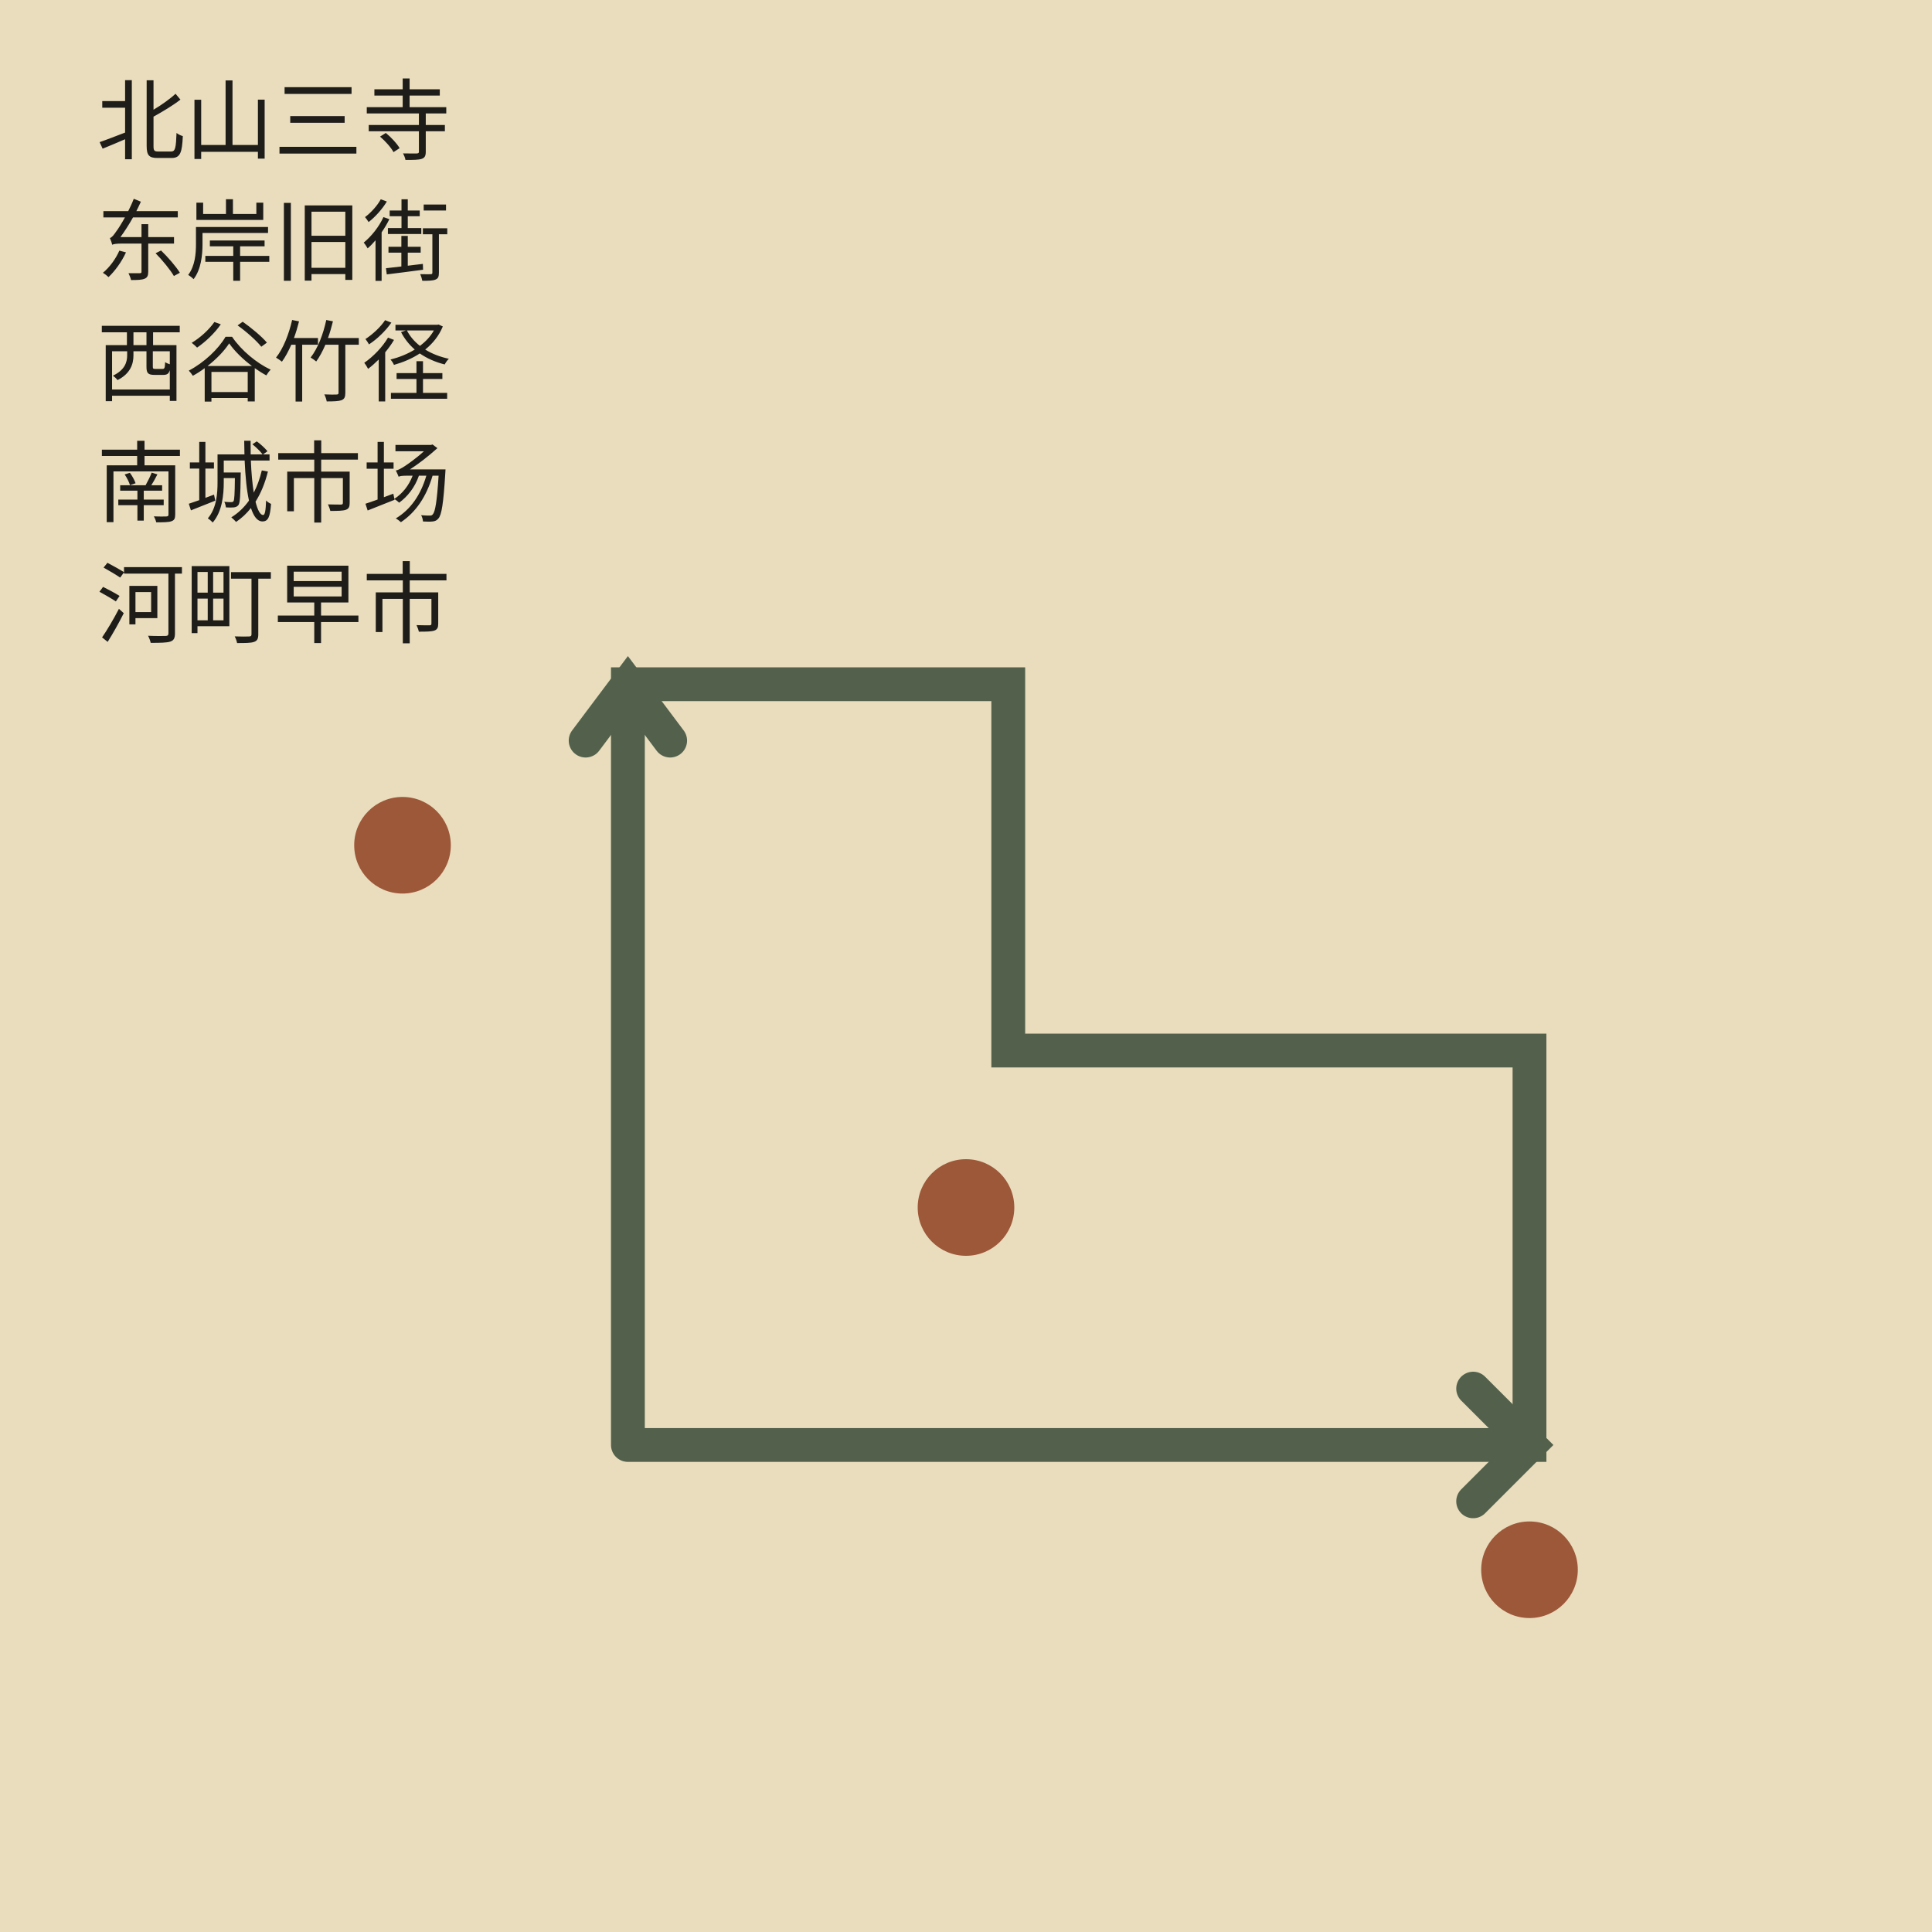
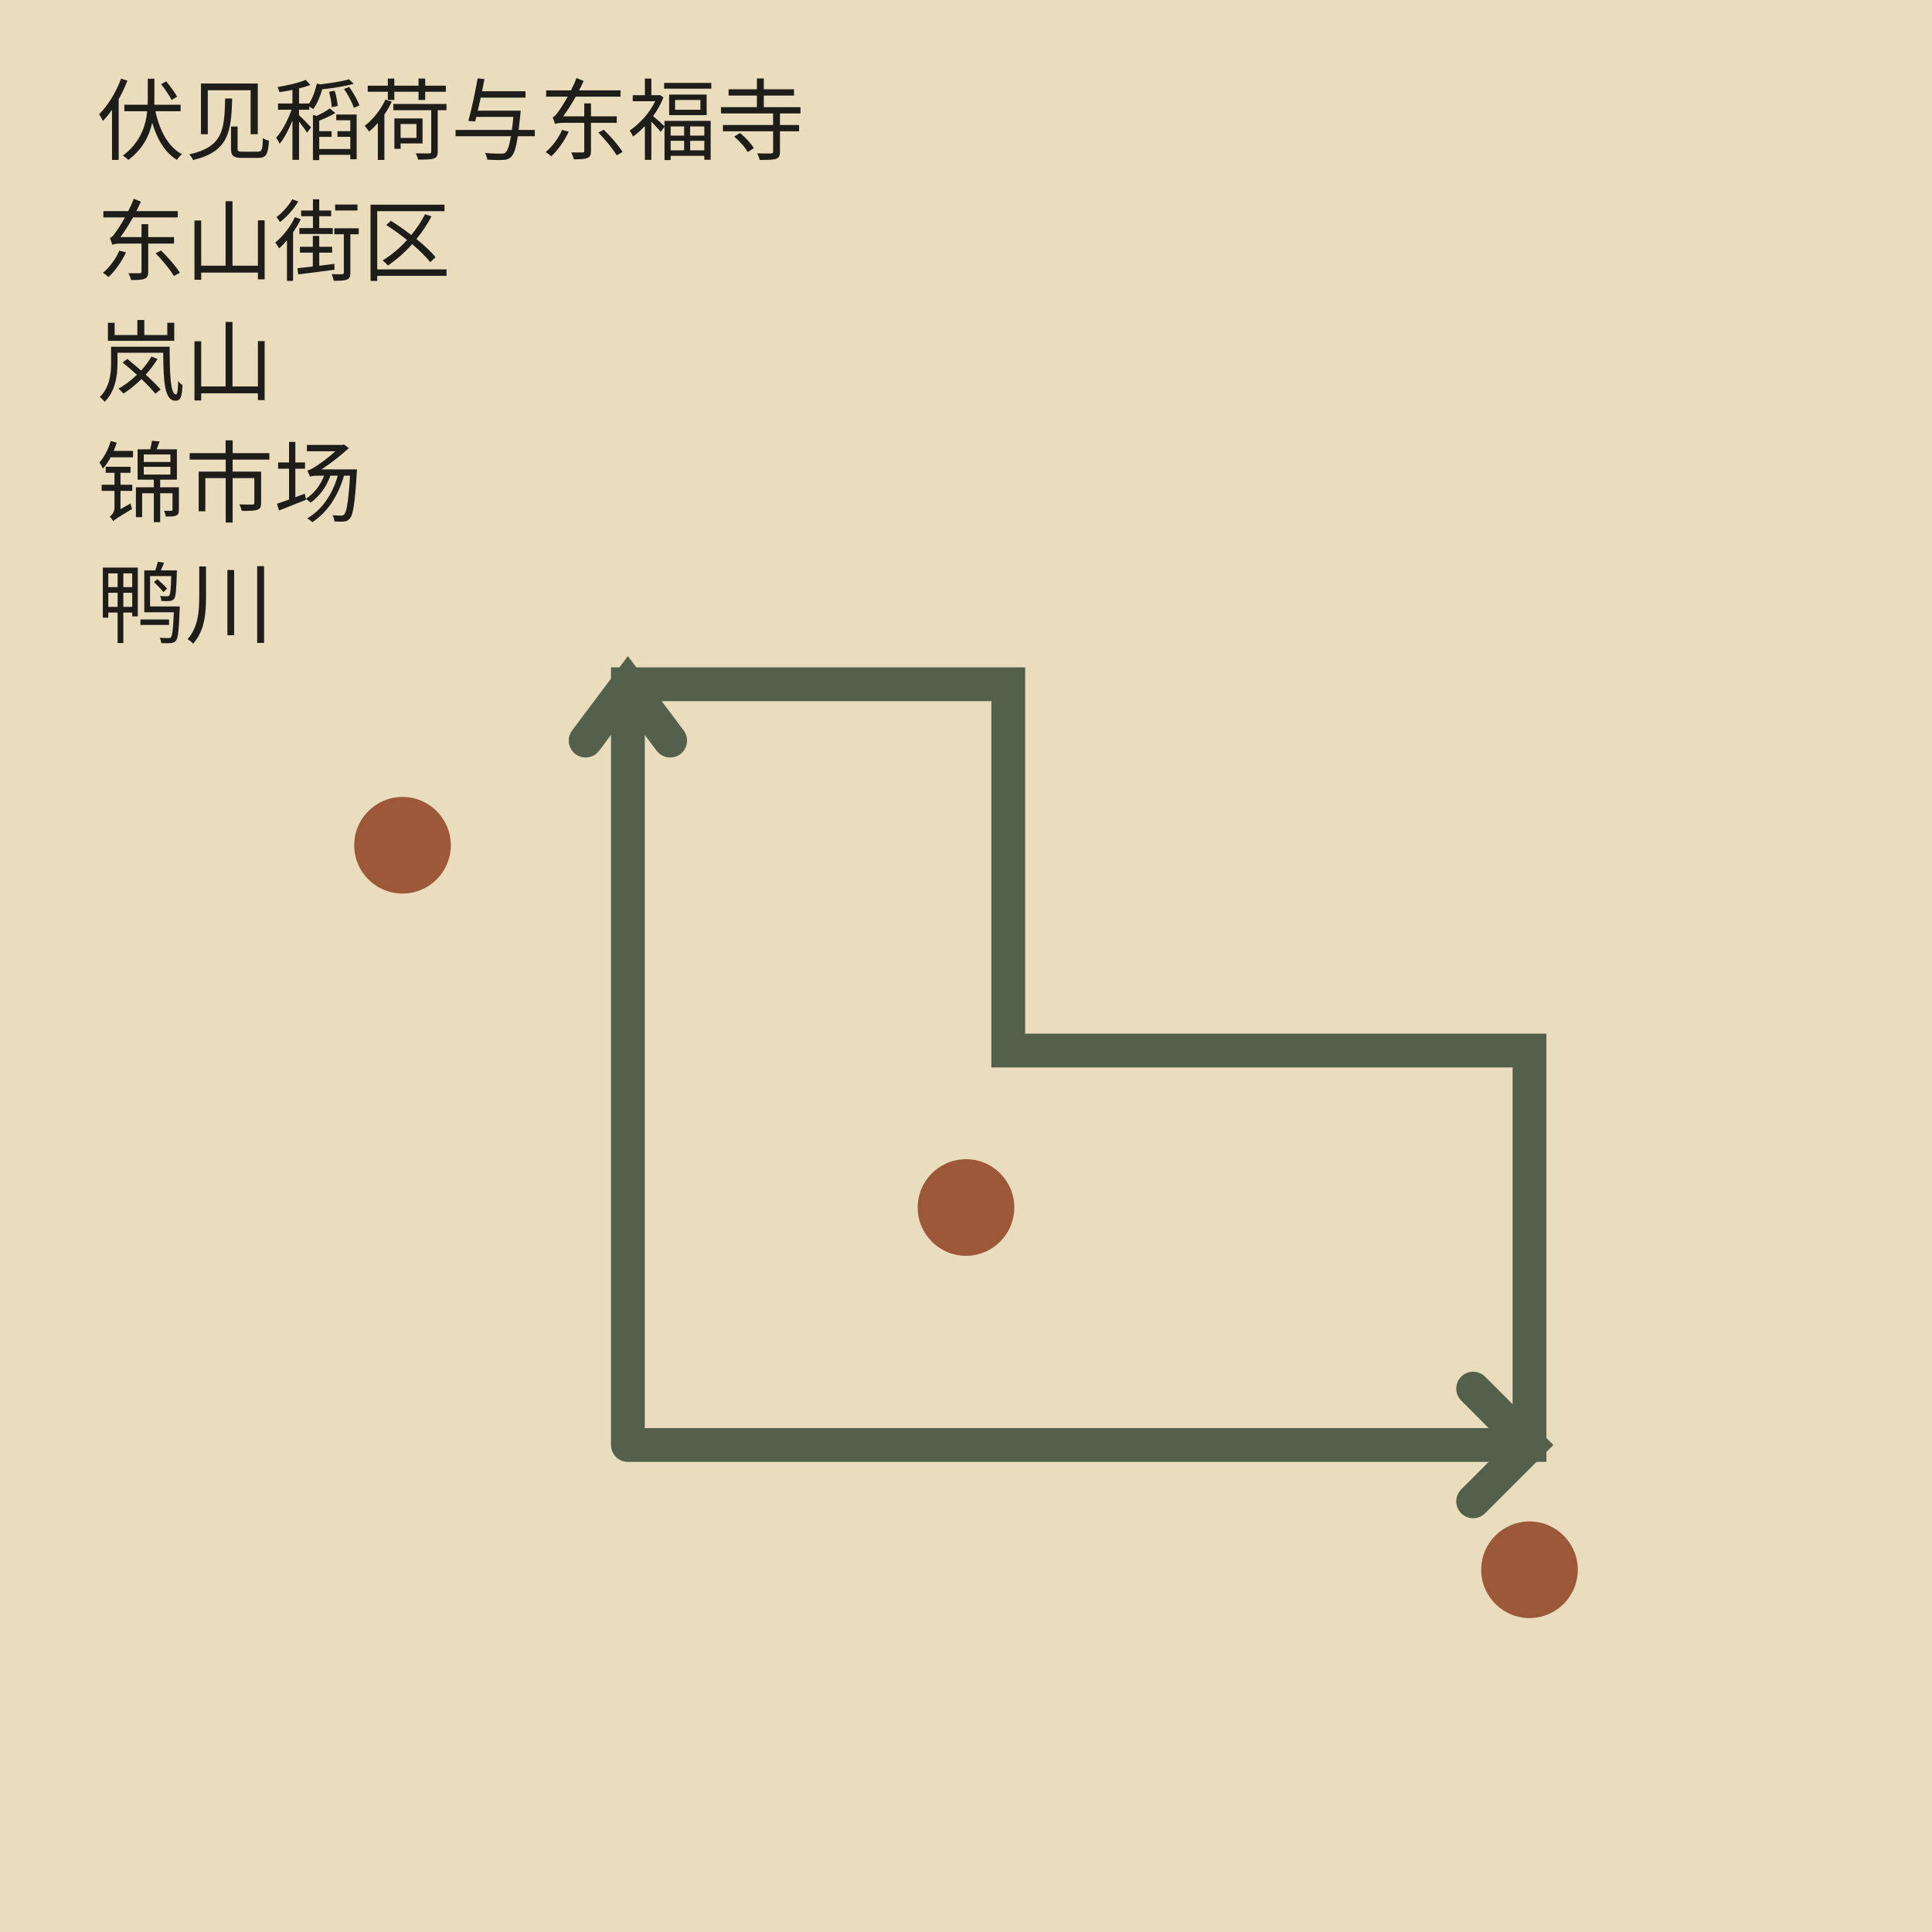
<svg xmlns="http://www.w3.org/2000/svg" viewBox="0 0 480 480">
  <rect width="480" height="480" fill="#e9ddbd" />
  <g fill="none" stroke="#53614c" stroke-width="12" stroke-linecap="round" transform="translate(100,100) scale(.7)">
    <path d="M80 370V100h135v130h185v140H80" />
    <path d="m65 120 15-20 15 20m285 230 20 20-20 20" />
  </g>
  <g fill="#9d5739">
    <circle cx="100" cy="210" r="12" />
    <circle cx="240" cy="300" r="12" />
    <circle cx="380" cy="390" r="12" />
  </g>
-   <text x="24" y="38" font-size="22" font-family="sans-serif" fill="#1f1d1a">北山三寺</text>
-   <text x="24" y="68" font-size="22" font-family="sans-serif" fill="#1f1d1a">东岸旧街</text>
-   <text x="24" y="98" font-size="22" font-family="sans-serif" fill="#1f1d1a">西谷竹径</text>
-   <text x="24" y="128" font-size="22" font-family="sans-serif" fill="#1f1d1a">南城市场</text>
-   <text x="24" y="158" font-size="22" font-family="sans-serif" fill="#1f1d1a">河町早市</text>
+   <text x="24" y="38" font-size="22" font-family="sans-serif" fill="#1f1d1a">伏见稻荷与东福寺</text>
+   <text x="24" y="68" font-size="22" font-family="sans-serif" fill="#1f1d1a">东山街区</text>
+   <text x="24" y="98" font-size="22" font-family="sans-serif" fill="#1f1d1a">岚山</text>
+   <text x="24" y="128" font-size="22" font-family="sans-serif" fill="#1f1d1a">锦市场</text>
+   <text x="24" y="158" font-size="22" font-family="sans-serif" fill="#1f1d1a">鸭川</text>
</svg>
